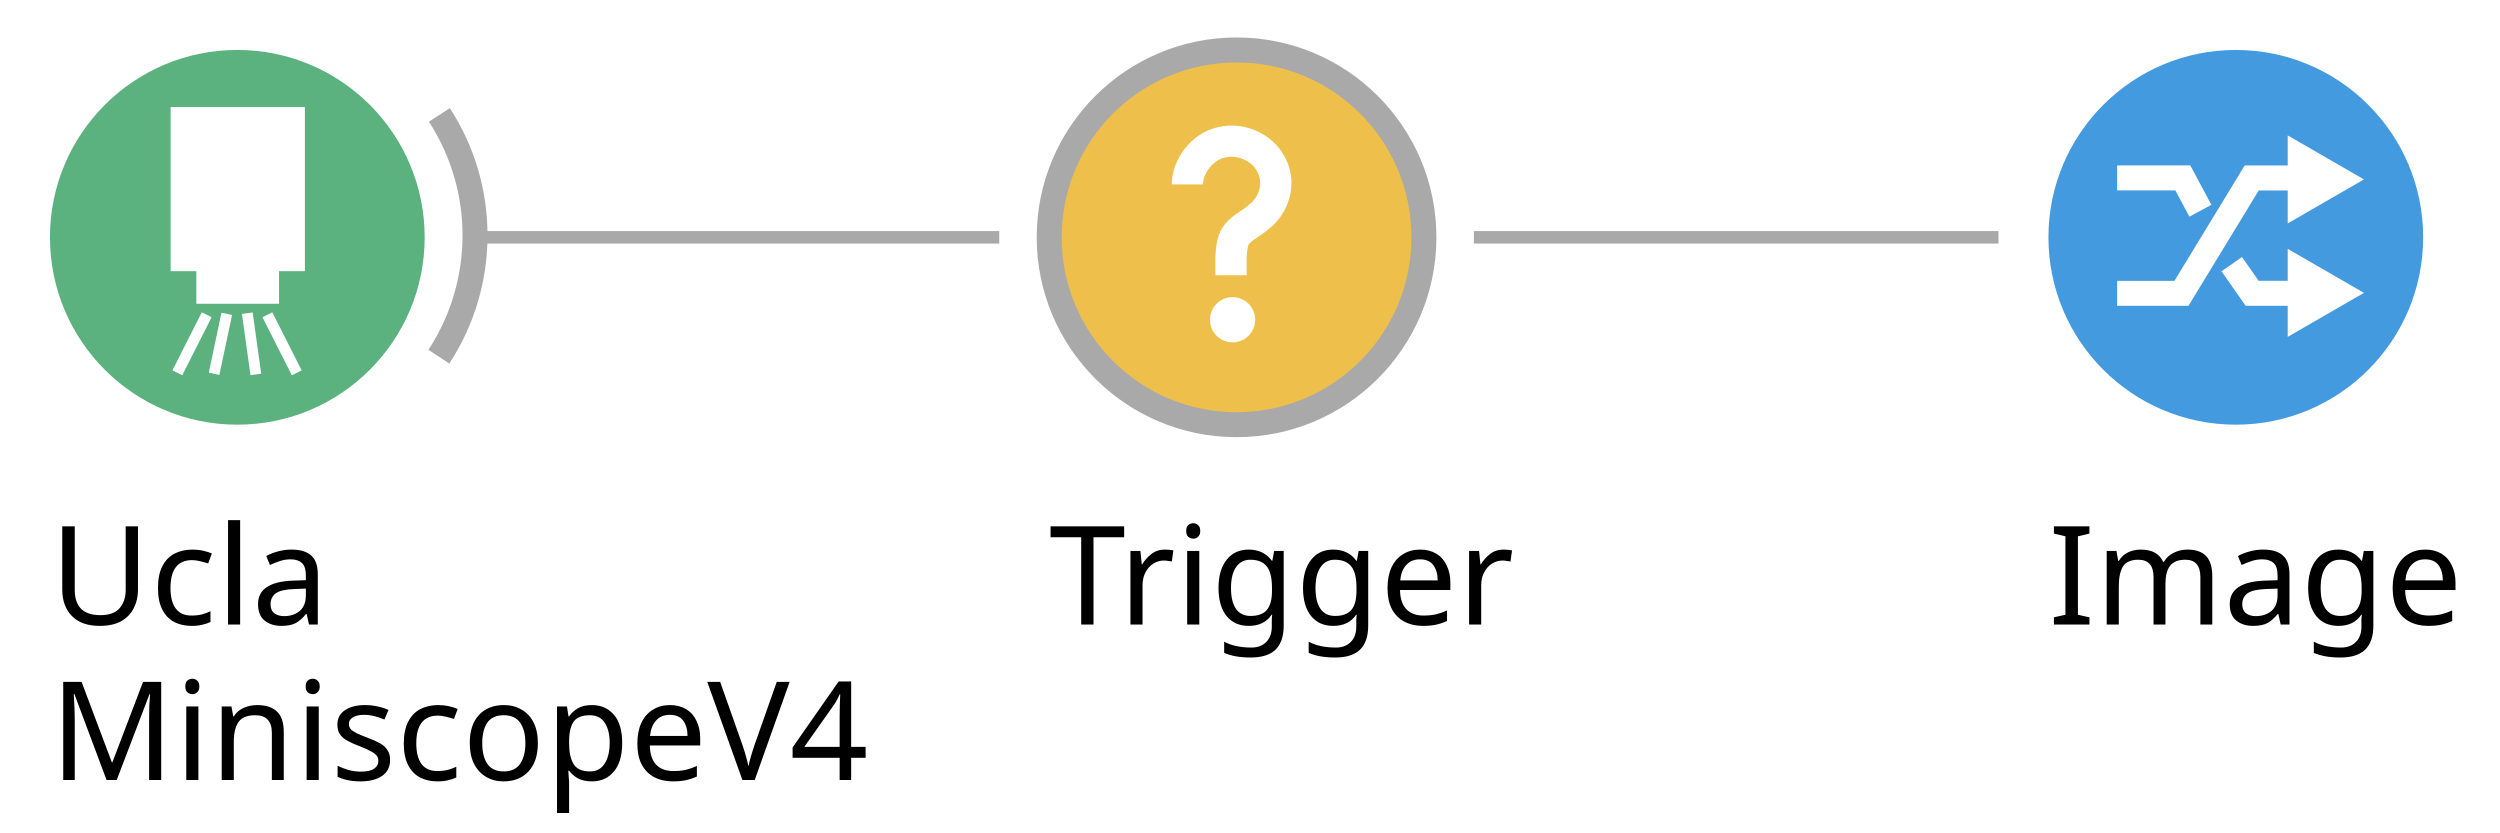
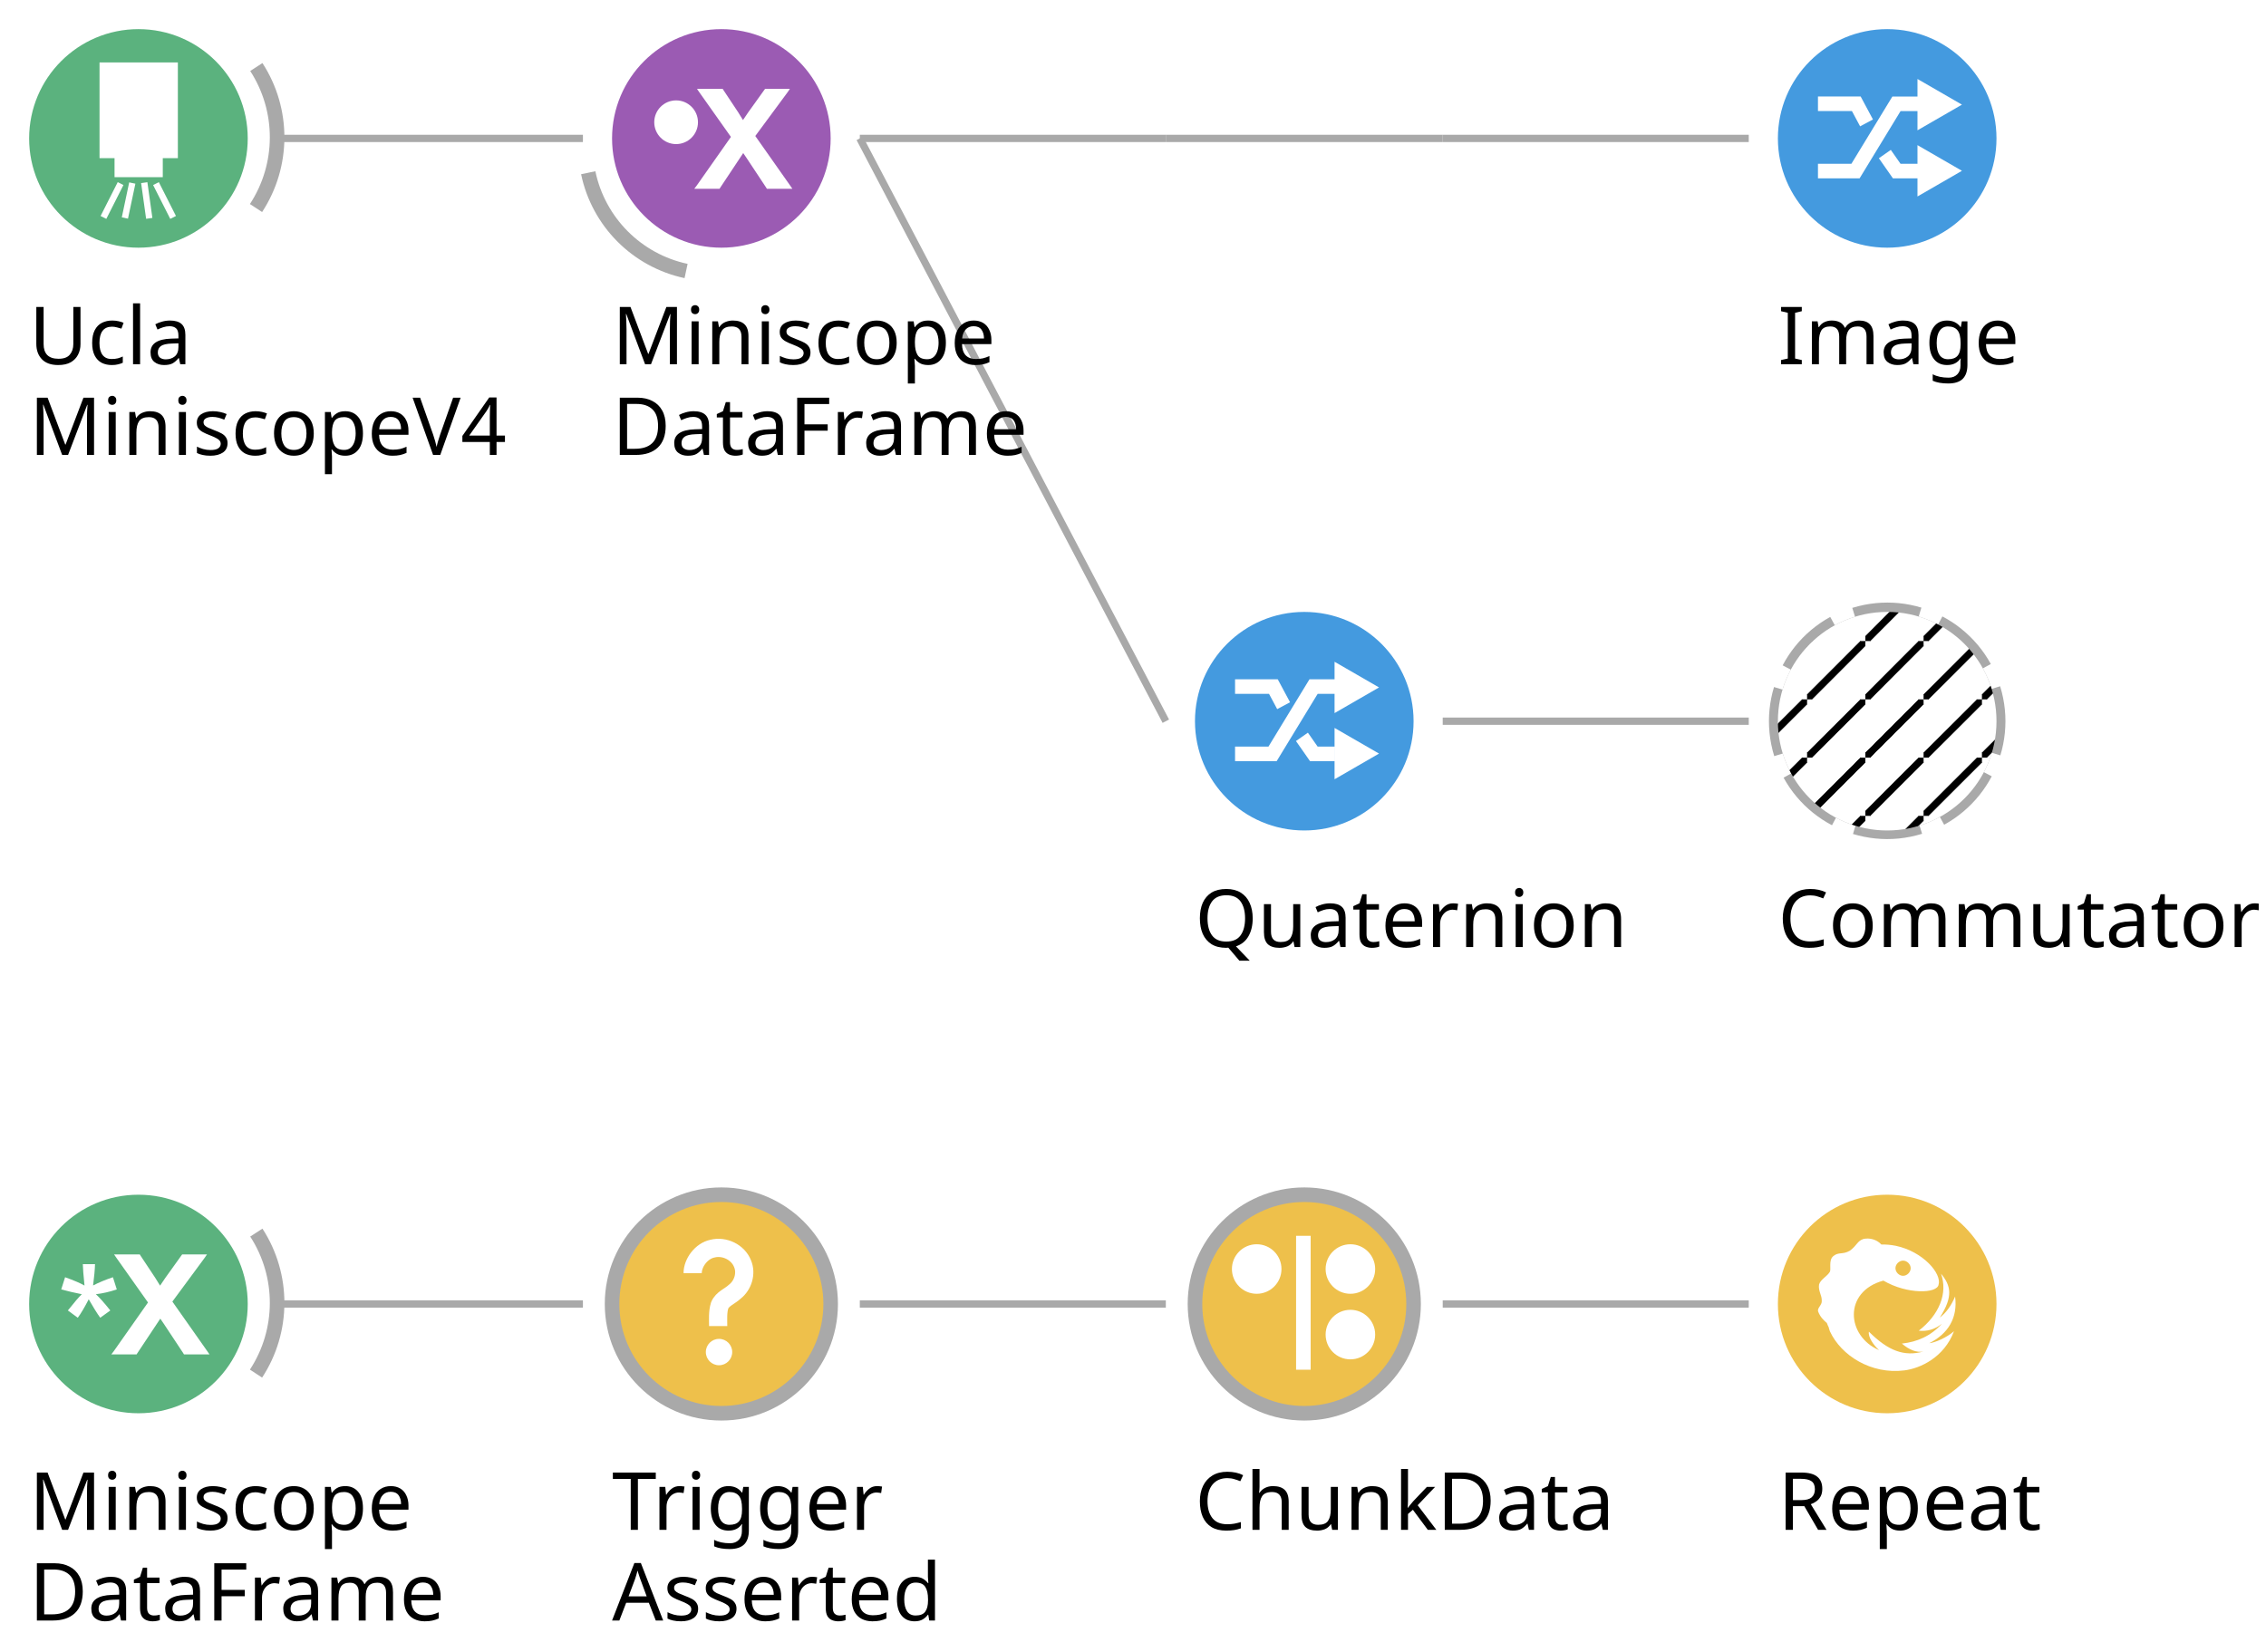
- <svg xmlns="http://www.w3.org/2000/svg" width="200.152" height="66.65" id="SvgGdi_output">
+ <svg xmlns="http://www.w3.org/2000/svg" width="310.988" height="226.65" id="SvgGdi_output">
  <rect id="background" height="100.00%" style="fill:rgb(255,255,255);" width="100.00%" y="0.00" x="0.00" />
  <g style="shape-rendering:auto;" id="root_group">
-     <line y1="19.00" style="stroke:rgb(169,169,169);fill:none;stroke-linecap:butt;stroke-miterlimit:9;opacity:1;stroke-width:1;stroke-linejoin:miter;" id="163" x2="160.00" y2="19.00" x1="118.00" />
-     <line y1="19.00" style="stroke:rgb(169,169,169);fill:none;stroke-linecap:butt;stroke-miterlimit:9;opacity:1;stroke-width:1;stroke-linejoin:miter;" id="164" x2="80.00" y2="19.00" x1="38.00" />
-     <ellipse id="165" cy="15.00" cx="15.00" transform="matrix(1.00 0.00 0.00 1.00 164.00 4.00 ) " rx="15.00" ry="15.00" style="stroke:none;opacity:1;fill:rgb(68,154,223);" />
-     <path style="stroke:none;fill-rule:evenodd;opacity:1;fill:rgb(255,255,255);" transform="matrix(1.00 0.00 0.00 1.00 164.00 4.00 ) " id="166" d="M 19.156 13.888 19.156 10.365 19.156 6.841 25.259 10.365 22.207 12.126 z " />
-     <path style="stroke:none;fill-rule:evenodd;opacity:1;fill:rgb(255,255,255);" transform="matrix(1.00 0.00 0.00 1.00 164.00 4.00 ) " id="167" d="M 19.156 22.97 19.156 19.447 19.156 15.923 25.259 19.447 22.207 21.208 z " />
-     <path transform="matrix(1.00 0.00 0.00 1.00 164.00 4.00 ) " id="168" d="M 5.5 19.484 10.649 19.484 16.274 10.248 19.373 10.248 M 14.677 17.148 16.309 19.483 19.22 19.483 M 5.5 10.244 10.759 10.244 12.165 12.871 " style="stroke:rgb(255,255,255);fill:none;stroke-linecap:butt;stroke-miterlimit:9;opacity:1;stroke-width:2;stroke-linejoin:miter;" />
-     <text id="169" transform="matrix(1.00 0.00 0.00 1.00 0.00 0.00 ) " x="164.00px" y="39.00px" style="stroke:none;clip-path:url(#171_text_clipper);font-family:Microsoft Sans Serif;fill:rgb(0,0,0);font-size:8.25pt;opacity:1;">
-       <tspan dy="8.25pt" id="173">Image</tspan>
+     <line y1="19.00" style="stroke:rgb(169,169,169);fill:none;stroke-linecap:butt;stroke-miterlimit:9;opacity:1;stroke-width:1;stroke-linejoin:miter;" id="88" x2="240.00" y2="19.00" x1="198.00" />
+     <line y1="99.00" style="stroke:rgb(169,169,169);fill:none;stroke-linecap:butt;stroke-miterlimit:9;opacity:1;stroke-width:1;stroke-linejoin:miter;" id="89" x2="240.00" y2="99.00" x1="198.00" />
+     <line y1="179.00" style="stroke:rgb(169,169,169);fill:none;stroke-linecap:butt;stroke-miterlimit:9;opacity:1;stroke-width:1;stroke-linejoin:miter;" id="90" x2="240.00" y2="179.00" x1="198.00" />
+     <line y1="19.00" style="stroke:rgb(169,169,169);fill:none;stroke-linecap:butt;stroke-miterlimit:9;opacity:1;stroke-width:1;stroke-linejoin:miter;" id="91" x2="160.00" y2="19.00" x1="118.00" />
+     <line y1="19.00" style="stroke:rgb(169,169,169);fill:none;stroke-linecap:butt;stroke-miterlimit:9;opacity:1;stroke-width:1;stroke-linejoin:miter;" id="92" x2="160.00" y2="99.00" x1="118.00" />
+     <line y1="179.00" style="stroke:rgb(169,169,169);fill:none;stroke-linecap:butt;stroke-miterlimit:9;opacity:1;stroke-width:1;stroke-linejoin:miter;" id="93" x2="160.00" y2="179.00" x1="118.00" />
+     <line y1="19.00" style="stroke:rgb(169,169,169);fill:none;stroke-linecap:butt;stroke-miterlimit:9;opacity:1;stroke-width:1;stroke-linejoin:miter;" id="94" x2="80.00" y2="19.00" x1="38.00" />
+     <line y1="179.00" style="stroke:rgb(169,169,169);fill:none;stroke-linecap:butt;stroke-miterlimit:9;opacity:1;stroke-width:1;stroke-linejoin:miter;" id="95" x2="80.00" y2="179.00" x1="38.00" />
+     <ellipse id="96" cy="15.00" cx="15.00" transform="matrix(1.00 0.00 0.00 1.00 244.00 4.00 ) " rx="15.00" ry="15.00" style="stroke:none;opacity:1;fill:rgb(68,154,223);" />
+     <path d="M 19.156 13.888 19.156 10.365 19.156 6.841 25.259 10.365 22.207 12.126 z " style="stroke:none;fill-rule:evenodd;opacity:1;fill:rgb(255,255,255);" transform="matrix(1.00 0.00 0.00 1.00 244.00 4.00 ) " id="97" />
+     <path d="M 19.156 22.97 19.156 19.447 19.156 15.923 25.259 19.447 22.207 21.208 z " style="stroke:none;fill-rule:evenodd;opacity:1;fill:rgb(255,255,255);" transform="matrix(1.00 0.00 0.00 1.00 244.00 4.00 ) " id="98" />
+     <path d="M 5.5 19.484 10.649 19.484 16.274 10.248 19.373 10.248 M 14.677 17.148 16.309 19.483 19.22 19.483 M 5.5 10.244 10.759 10.244 12.165 12.871 " style="stroke:rgb(255,255,255);fill:none;stroke-linecap:butt;stroke-miterlimit:9;opacity:1;stroke-width:2;stroke-linejoin:miter;" transform="matrix(1.00 0.00 0.00 1.00 244.00 4.00 ) " id="99" />
+     <text id="100" transform="matrix(1.00 0.00 0.00 1.00 0.00 0.00 ) " x="244.00px" y="39.00px" style="stroke:none;clip-path:url(#102_text_clipper);font-family:Microsoft Sans Serif;fill:rgb(0,0,0);font-size:8.25pt;opacity:1;">
+       <tspan dy="8.25pt" id="104">Image</tspan>
    </text>
-     <ellipse id="175" cy="15.00" cx="15.00" transform="matrix(1.00 0.00 0.00 1.00 84.00 4.00 ) " rx="15.00" ry="15.00" style="stroke:none;opacity:1;fill:rgb(238,192,75);" />
-     <ellipse id="176" cy="15.00" cx="15.00" transform="matrix(1.00 0.00 0.00 1.00 84.00 4.00 ) " rx="15.00" ry="15.00" style="stroke:rgb(169,169,169);fill:none;stroke-linecap:butt;stroke-miterlimit:9;opacity:1;stroke-width:2;stroke-linejoin:miter;" />
-     <path transform="matrix(1.00 0.00 0.00 1.00 84.00 4.00 ) " id="177" d="M 11.061 10.763 C 11.061 9.35 12.245 7.723 13.78 7.401 15.414 6.989 17.287 7.882 17.908 9.468 18.474 10.803 17.972 12.433 16.845 13.312 16.166 13.954 15.139 14.281 14.764 15.203 14.482 16.114 14.561 17.153 14.563 18.033 " style="stroke:rgb(255,255,255);fill:none;stroke-linecap:butt;stroke-miterlimit:9;opacity:1;stroke-width:2.5;stroke-linejoin:miter;" />
-     <ellipse id="178" cy="21.60" cx="14.68" transform="matrix(1.00 0.00 0.00 1.00 84.00 4.00 ) " rx="1.81" ry="1.81" style="stroke:none;opacity:1;fill:rgb(255,255,255);" />
-     <text id="179" transform="matrix(1.00 0.00 0.00 1.00 0.00 0.00 ) " x="84.00px" y="39.00px" style="stroke:none;clip-path:url(#181_text_clipper);font-family:Microsoft Sans Serif;fill:rgb(0,0,0);font-size:8.25pt;opacity:1;">
-       <tspan dy="8.25pt" id="183">Trigger</tspan>
+     <ellipse id="106" cy="99.00" cx="259.00" rx="15.00" ry="15.00" style="stroke:none;opacity:1;fill:rgb(169,169,169);" />
+     <path style="stroke:rgb(169,169,169);fill:none;stroke-linecap:butt;stroke-miterlimit:9;opacity:1;stroke-width:2;stroke-linejoin:miter;" transform="matrix(1.00 0.00 0.00 1.00 244.00 84.00 ) " id="107" d="M 1.536 7.8 C 1.991 6.939 2.528 6.12 3.14 5.359 3.753 4.597 4.44 3.891 5.197 3.254 5.953 2.617 6.778 2.049 7.665 1.563 M 0.454 19.5 C 0.144 18.496 -0.057 17.483 -0.156 16.477 -0.255 15.47 -0.252 14.468 -0.153 13.484 -0.053 12.501 0.141 11.535 0.425 10.599 M 7.892 28.399 C 7.031 27.945 6.213 27.408 5.451 26.795 4.689 26.183 3.983 25.495 3.346 24.739 2.71 23.983 2.142 23.157 1.655 22.27 M 19.494 29.499 C 18.49 29.81 17.478 30.01 16.471 30.11 15.464 30.208 14.463 30.205 13.479 30.102 12.495 30.003 11.529 29.808 10.594 29.524 M 28.464 22.099 C 28.009 22.961 27.472 23.779 26.86 24.541 26.247 25.303 25.559 26.008 24.803 26.645 24.047 27.282 23.222 27.85 22.335 28.337 M 29.546 10.499 C 29.856 11.504 30.057 12.516 30.156 13.522 30.255 14.529 30.251 15.531 30.152 16.515 30.053 17.499 29.858 18.465 29.574 19.4 M 22.108 1.5 C 22.969 1.955 23.787 2.492 24.549 3.104 25.311 3.716 26.017 4.404 26.654 5.16 27.291 5.917 27.859 6.742 28.345 7.629 M 10.505 0.4 C 11.509 0.09 12.521 -0.111 13.528 -0.21 14.535 -0.309 15.536 -0.306 16.52 -0.21 17.504 -0.111 18.47 0.084 19.405 0.367 " />
+     <ellipse id="108" cy="9.06" cx="15.01" transform="matrix(1.00 0.00 0.00 1.00 244.00 84.00 ) " rx="3.50" ry="3.50" style="stroke:none;opacity:1;fill:rgb(255,255,255);" />
+     <ellipse id="109" cy="18.49" cx="9.12" transform="matrix(1.00 0.00 0.00 1.00 244.00 84.00 ) " rx="3.50" ry="3.50" style="stroke:none;opacity:1;fill:rgb(255,255,255);" />
+     <ellipse id="110" cy="18.46" cx="20.88" transform="matrix(1.00 0.00 0.00 1.00 244.00 84.00 ) " rx="3.50" ry="3.50" style="stroke:none;opacity:1;fill:rgb(255,255,255);" />
+     <ellipse id="111" cy="99.00" cx="259.00" rx="15.00" ry="15.00" style="fill:url(#112_HatchBrush);" />
+     <text id="115" transform="matrix(1.00 0.00 0.00 1.00 0.00 0.00 ) " x="244.00px" y="119.00px" style="stroke:none;clip-path:url(#117_text_clipper);font-family:Microsoft Sans Serif;fill:rgb(0,0,0);font-size:8.25pt;opacity:1;">
+       <tspan dy="8.25pt" id="119">Commutator</tspan>
    </text>
-     <path style="stroke:rgb(169,169,169);fill:none;stroke-linecap:butt;stroke-miterlimit:9;opacity:1;stroke-width:2;stroke-linejoin:miter;" transform="matrix(1.00 0.00 0.00 1.00 4.00 4.00 ) " id="185" d="M 31.179 5.2 C 34.998 11.092 34.981 18.682 31.136 24.557 " />
-     <ellipse id="186" cy="15.00" cx="15.00" transform="matrix(1.00 0.00 0.00 1.00 4.00 4.00 ) " rx="15.00" ry="15.00" style="stroke:none;opacity:1;fill:rgb(91,178,126);" />
-     <rect id="187" height="13.14" style="stroke:none;opacity:1;fill:rgb(255,255,255);" transform="matrix(1.00 0.00 0.00 1.00 4.00 4.00 ) " width="10.75" y="4.57" x="9.66" />
-     <rect id="188" height="3.64" style="stroke:none;opacity:1;fill:rgb(255,255,255);" transform="matrix(1.00 0.00 0.00 1.00 4.00 4.00 ) " width="6.62" y="16.68" x="11.72" />
-     <path style="stroke:rgb(255,255,255);fill:none;stroke-linecap:butt;stroke-miterlimit:9;opacity:1;stroke-width:0.879;stroke-linejoin:miter;" transform="matrix(1.00 0.00 0.00 1.00 4.00 4.00 ) " id="189" d="M 12.549 21.201 10.197 25.847 " />
-     <path style="stroke:rgb(255,255,255);fill:none;stroke-linecap:butt;stroke-miterlimit:9;opacity:1;stroke-width:0.867;stroke-linejoin:miter;" transform="matrix(1.00 0.00 0.00 1.00 4.00 4.00 ) " id="190" d="M 14.156 21.125 13.14 25.924 " />
-     <path style="stroke:rgb(255,255,255);fill:none;stroke-linecap:butt;stroke-miterlimit:9;opacity:1;stroke-width:0.879;stroke-linejoin:miter;" transform="matrix(1.00 0.00 0.00 1.00 4.00 4.00 ) " id="191" d="M 17.406 21.201 19.757 25.847 " />
-     <path style="stroke:rgb(255,255,255);fill:none;stroke-linecap:butt;stroke-miterlimit:9;opacity:1;stroke-width:0.867;stroke-linejoin:miter;" transform="matrix(1.00 0.00 0.00 1.00 4.00 4.00 ) " id="192" d="M 15.798 21.073 16.483 25.975 " />
-     <text id="193" transform="matrix(1.00 0.00 0.00 1.00 0.00 0.00 ) " x="4.00px" y="39.00px" style="stroke:none;clip-path:url(#195_text_clipper);font-family:Microsoft Sans Serif;fill:rgb(0,0,0);font-size:8.25pt;opacity:1;">
-       <tspan dy="8.25pt" id="197">Ucla</tspan>
+     <ellipse id="121" cy="15.00" cx="15.00" transform="matrix(1.00 0.00 0.00 1.00 244.00 164.00 ) " rx="15.00" ry="15.00" style="stroke:none;opacity:1;fill:rgb(238,192,75);" />
+     <path style="stroke:none;fill-rule:evenodd;opacity:1;fill:rgb(255,255,255);" transform="matrix(1.00 0.00 0.00 1.00 244.00 164.00 ) " id="122" d="M 12.246 6.014 12.246 6.02 C 12.058 6.02 11.895 6.04 11.767 6.066 10.869 6.353 10.896 6.934 9.877 7.686 8.863 8.264 8.353 7.82 7.615 8.42 6.878 9.016 7.393 10.383 7.084 10.648 6.777 11.18 5.826 11.655 5.652 12.326 5.509 13.185 6.042 13.797 6.021 14.533 6.083 15.146 5.411 15.495 5.508 15.992 5.797 16.804 6.354 17.292 6.617 17.518 6.663 17.55 6.7 17.599 6.715 17.602 6.791 17.792 6.859 17.986 6.955 18.166 6.95 18.14 6.949 18.114 6.943 18.088 6.998 18.305 7.055 18.524 7.133 18.738 8.683 22.099 12.814 24.686 17.342 24.117 19.541 23.848 22.824 22.332 24.166 18.738 23.22 19.587 21.532 20.324 20.777 20.381 23.33 19.105 24.707 16.937 24.32 13.975 23.792 15.233 23.093 16.201 22.221 16.865 24.075 13.976 23.757 12.481 22.385 10.84 23.366 13.539 22.097 16.534 19.332 18.664 20.452 18.785 21.517 18.516 22.502 17.713 21.013 19.374 19.15 20.208 17.014 20.436 18.034 21.303 19.018 21.695 19.959 21.527 17.345 22.249 15.155 21.454 12.49 18.801 12.351 19.515 13.105 20.628 13.883 21.338 9.373 19.383 8.976 13.296 14.469 11.793 14.472 11.793 14.475 11.794 14.478 11.793 17.75 13.707 21.865 13.581 22.051 12.344 22.509 10.861 19.965 7.805 16.162 7.008 15.462 6.871 14.792 6.817 14.154 6.836 14.167 6.836 14.179 6.836 14.191 6.826 13.584 6.177 12.81 6.012 12.246 6.014 z M 17.178 9.047 C 17.724 9.047 18.223 9.544 18.223 10.09 18.223 10.636 17.724 11.133 17.178 11.133 16.632 11.133 16.135 10.636 16.135 10.09 16.135 9.544 16.632 9.047 17.178 9.047 z " />
+     <text id="123" transform="matrix(1.00 0.00 0.00 1.00 0.00 0.00 ) " x="244.00px" y="199.00px" style="stroke:none;clip-path:url(#125_text_clipper);font-family:Microsoft Sans Serif;fill:rgb(0,0,0);font-size:8.25pt;opacity:1;">
+       <tspan dy="8.25pt" id="127">Repeat</tspan>
    </text>
-     <text id="199" transform="matrix(1.00 0.00 0.00 1.00 0.00 0.00 ) " x="4.00px" y="51.45px" style="stroke:none;clip-path:url(#201_text_clipper);font-family:Microsoft Sans Serif;fill:rgb(0,0,0);font-size:8.25pt;opacity:1;">
-       <tspan dy="8.25pt" id="203">MiniscopeV4</tspan>
+     <line y1="19.00" style="stroke:rgb(169,169,169);fill:none;stroke-linecap:butt;stroke-miterlimit:9;opacity:1;stroke-width:1;stroke-linejoin:miter;" id="129" x2="198.00" y2="19.00" x1="160.00" />
+     <ellipse id="130" cy="15.00" cx="15.00" transform="matrix(1.00 0.00 0.00 1.00 164.00 84.00 ) " rx="15.00" ry="15.00" style="stroke:none;opacity:1;fill:rgb(68,154,223);" />
+     <path d="M 19.156 13.888 19.156 10.365 19.156 6.841 25.259 10.365 22.207 12.126 z " style="stroke:none;fill-rule:evenodd;opacity:1;fill:rgb(255,255,255);" transform="matrix(1.00 0.00 0.00 1.00 164.00 84.00 ) " id="131" />
+     <path d="M 19.156 22.97 19.156 19.447 19.156 15.923 25.259 19.447 22.207 21.208 z " style="stroke:none;fill-rule:evenodd;opacity:1;fill:rgb(255,255,255);" transform="matrix(1.00 0.00 0.00 1.00 164.00 84.00 ) " id="132" />
+     <path d="M 5.5 19.484 10.649 19.484 16.274 10.248 19.373 10.248 M 14.677 17.148 16.309 19.483 19.22 19.483 M 5.5 10.244 10.759 10.244 12.165 12.871 " style="stroke:rgb(255,255,255);fill:none;stroke-linecap:butt;stroke-miterlimit:9;opacity:1;stroke-width:2;stroke-linejoin:miter;" transform="matrix(1.00 0.00 0.00 1.00 164.00 84.00 ) " id="133" />
+     <text id="134" transform="matrix(1.00 0.00 0.00 1.00 0.00 0.00 ) " x="164.00px" y="119.00px" style="stroke:none;clip-path:url(#136_text_clipper);font-family:Microsoft Sans Serif;fill:rgb(0,0,0);font-size:8.25pt;opacity:1;">
+       <tspan dy="8.25pt" id="138">Quaternion</tspan>
+     </text>
+     <ellipse id="140" cy="15.00" cx="15.00" transform="matrix(1.00 0.00 0.00 1.00 164.00 164.00 ) " rx="15.00" ry="15.00" style="stroke:none;opacity:1;fill:rgb(238,192,75);" />
+     <ellipse id="141" cy="15.00" cx="15.00" transform="matrix(1.00 0.00 0.00 1.00 164.00 164.00 ) " rx="15.00" ry="15.00" style="stroke:rgb(169,169,169);fill:none;stroke-linecap:butt;stroke-miterlimit:9;opacity:1;stroke-width:2;stroke-linejoin:miter;" />
+     <path style="stroke:rgb(255,255,255);fill:none;stroke-linecap:butt;stroke-miterlimit:9;opacity:1;stroke-width:2;stroke-linejoin:miter;" transform="matrix(1.00 0.00 0.00 1.00 164.00 164.00 ) " id="142" d="M 14.876 5.641 14.876 24.023 " />
+     <ellipse id="143" cy="10.20" cx="8.47" transform="matrix(1.00 0.00 0.00 1.00 164.00 164.00 ) " rx="3.40" ry="3.40" style="stroke:none;opacity:1;fill:rgb(255,255,255);" />
+     <ellipse id="144" cy="10.20" cx="21.33" transform="matrix(1.00 0.00 0.00 1.00 164.00 164.00 ) " rx="3.40" ry="3.40" style="stroke:none;opacity:1;fill:rgb(255,255,255);" />
+     <ellipse id="145" cy="19.20" cx="21.33" transform="matrix(1.00 0.00 0.00 1.00 164.00 164.00 ) " rx="3.40" ry="3.40" style="stroke:none;opacity:1;fill:rgb(255,255,255);" />
+     <text id="146" transform="matrix(1.00 0.00 0.00 1.00 0.00 0.00 ) " x="164.00px" y="199.00px" style="stroke:none;clip-path:url(#148_text_clipper);font-family:Microsoft Sans Serif;fill:rgb(0,0,0);font-size:8.25pt;opacity:1;">
+       <tspan dy="8.25pt" id="150">ChunkData</tspan>
+     </text>
+     <path style="stroke:rgb(169,169,169);fill:none;stroke-linecap:butt;stroke-miterlimit:9;opacity:1;stroke-width:2;stroke-linejoin:miter;" transform="matrix(1.00 0.00 0.00 1.00 84.00 4.00 ) " id="152" d="M 10.158 33.2 C 3.405 31.759 -1.861 26.469 -3.271 19.71 " />
+     <ellipse id="153" cy="15.00" cx="15.00" transform="matrix(1.00 0.00 0.00 1.00 84.00 4.00 ) " rx="15.00" ry="15.00" style="stroke:none;opacity:1;fill:rgb(155,91,179);" />
+     <path d="M 11.656 8.2 12 8.7 16.312 14.794 11.656 21.419 11.281 21.919 14.75 21.919 14.844 21.762 18 17.012 18.469 17.7 21.156 21.762 21.25 21.919 24.75 21.919 24.406 21.419 19.656 14.669 24.062 8.7 24.406 8.2 21 8.2 20.906 8.325 18.687 11.419 C 18.463 11.729 18.223 12.106 17.968 12.481 17.77 12.155 17.587 11.842 17.312 11.419 L 15.281 8.356 15.187 8.2 11.656 8.2 z " style="stroke:none;fill-rule:evenodd;opacity:1;fill:rgb(255,255,255);" transform="matrix(1.00 0.00 0.00 1.00 84.00 4.00 ) " id="154" />
+     <ellipse id="155" cy="12.78" cx="8.79" transform="matrix(1.00 0.00 0.00 1.00 84.00 4.00 ) " rx="3.00" ry="3.00" style="stroke:none;opacity:1;fill:rgb(255,255,255);" />
+     <text id="156" transform="matrix(1.00 0.00 0.00 1.00 0.00 0.00 ) " x="84.00px" y="39.00px" style="stroke:none;clip-path:url(#158_text_clipper);font-family:Microsoft Sans Serif;fill:rgb(0,0,0);font-size:8.25pt;opacity:1;">
+       <tspan dy="8.25pt" id="160">Miniscope</tspan>
+     </text>
+     <text id="162" transform="matrix(1.00 0.00 0.00 1.00 0.00 0.00 ) " x="84.00px" y="51.45px" style="stroke:none;clip-path:url(#164_text_clipper);font-family:Microsoft Sans Serif;fill:rgb(0,0,0);font-size:8.25pt;opacity:1;">
+       <tspan dy="8.25pt" id="166">DataFrame</tspan>
+     </text>
+     <ellipse id="168" cy="15.00" cx="15.00" transform="matrix(1.00 0.00 0.00 1.00 84.00 164.00 ) " rx="15.00" ry="15.00" style="stroke:none;opacity:1;fill:rgb(238,192,75);" />
+     <ellipse id="169" cy="15.00" cx="15.00" transform="matrix(1.00 0.00 0.00 1.00 84.00 164.00 ) " rx="15.00" ry="15.00" style="stroke:rgb(169,169,169);fill:none;stroke-linecap:butt;stroke-miterlimit:9;opacity:1;stroke-width:2;stroke-linejoin:miter;" />
+     <path transform="matrix(1.00 0.00 0.00 1.00 84.00 164.00 ) " id="170" d="M 11.061 10.763 C 11.061 9.35 12.245 7.723 13.78 7.401 15.414 6.989 17.287 7.882 17.908 9.468 18.474 10.803 17.972 12.433 16.845 13.312 16.166 13.954 15.139 14.281 14.764 15.203 14.482 16.114 14.561 17.153 14.563 18.033 " style="stroke:rgb(255,255,255);fill:none;stroke-linecap:butt;stroke-miterlimit:9;opacity:1;stroke-width:2.5;stroke-linejoin:miter;" />
+     <ellipse id="171" cy="21.60" cx="14.68" transform="matrix(1.00 0.00 0.00 1.00 84.00 164.00 ) " rx="1.81" ry="1.81" style="stroke:none;opacity:1;fill:rgb(255,255,255);" />
+     <text id="172" transform="matrix(1.00 0.00 0.00 1.00 0.00 0.00 ) " x="84.00px" y="199.00px" style="stroke:none;clip-path:url(#174_text_clipper);font-family:Microsoft Sans Serif;fill:rgb(0,0,0);font-size:8.25pt;opacity:1;">
+       <tspan dy="8.25pt" id="176">Trigger</tspan>
+     </text>
+     <text id="178" transform="matrix(1.00 0.00 0.00 1.00 0.00 0.00 ) " x="84.00px" y="211.45px" style="stroke:none;clip-path:url(#180_text_clipper);font-family:Microsoft Sans Serif;fill:rgb(0,0,0);font-size:8.25pt;opacity:1;">
+       <tspan dy="8.25pt" id="182">Asserted</tspan>
+     </text>
+     <path d="M 31.179 5.2 C 34.998 11.092 34.981 18.682 31.136 24.557 " style="stroke:rgb(169,169,169);fill:none;stroke-linecap:butt;stroke-miterlimit:9;opacity:1;stroke-width:2;stroke-linejoin:miter;" transform="matrix(1.00 0.00 0.00 1.00 4.00 4.00 ) " id="184" />
+     <ellipse id="185" cy="15.00" cx="15.00" transform="matrix(1.00 0.00 0.00 1.00 4.00 4.00 ) " rx="15.00" ry="15.00" style="stroke:none;opacity:1;fill:rgb(91,178,126);" />
+     <rect id="186" height="13.14" style="stroke:none;opacity:1;fill:rgb(255,255,255);" transform="matrix(1.00 0.00 0.00 1.00 4.00 4.00 ) " width="10.75" y="4.57" x="9.66" />
+     <rect id="187" height="3.64" style="stroke:none;opacity:1;fill:rgb(255,255,255);" transform="matrix(1.00 0.00 0.00 1.00 4.00 4.00 ) " width="6.62" y="16.68" x="11.72" />
+     <path style="stroke:rgb(255,255,255);fill:none;stroke-linecap:butt;stroke-miterlimit:9;opacity:1;stroke-width:0.879;stroke-linejoin:miter;" transform="matrix(1.00 0.00 0.00 1.00 4.00 4.00 ) " id="188" d="M 12.549 21.201 10.197 25.847 " />
+     <path style="stroke:rgb(255,255,255);fill:none;stroke-linecap:butt;stroke-miterlimit:9;opacity:1;stroke-width:0.867;stroke-linejoin:miter;" transform="matrix(1.00 0.00 0.00 1.00 4.00 4.00 ) " id="189" d="M 14.156 21.125 13.14 25.924 " />
+     <path style="stroke:rgb(255,255,255);fill:none;stroke-linecap:butt;stroke-miterlimit:9;opacity:1;stroke-width:0.879;stroke-linejoin:miter;" transform="matrix(1.00 0.00 0.00 1.00 4.00 4.00 ) " id="190" d="M 17.406 21.201 19.757 25.847 " />
+     <path style="stroke:rgb(255,255,255);fill:none;stroke-linecap:butt;stroke-miterlimit:9;opacity:1;stroke-width:0.867;stroke-linejoin:miter;" transform="matrix(1.00 0.00 0.00 1.00 4.00 4.00 ) " id="191" d="M 15.798 21.073 16.483 25.975 " />
+     <text id="192" transform="matrix(1.00 0.00 0.00 1.00 0.00 0.00 ) " x="4.00px" y="39.00px" style="stroke:none;clip-path:url(#194_text_clipper);font-family:Microsoft Sans Serif;fill:rgb(0,0,0);font-size:8.25pt;opacity:1;">
+       <tspan dy="8.25pt" id="196">Ucla</tspan>
+     </text>
+     <text id="198" transform="matrix(1.00 0.00 0.00 1.00 0.00 0.00 ) " x="4.00px" y="51.45px" style="stroke:none;clip-path:url(#200_text_clipper);font-family:Microsoft Sans Serif;fill:rgb(0,0,0);font-size:8.25pt;opacity:1;">
+       <tspan dy="8.25pt" id="202">MiniscopeV4</tspan>
+     </text>
+     <path d="M 31.179 5.2 C 34.998 11.092 34.981 18.682 31.136 24.557 " style="stroke:rgb(169,169,169);fill:none;stroke-linecap:butt;stroke-miterlimit:9;opacity:1;stroke-width:2;stroke-linejoin:miter;" transform="matrix(1.00 0.00 0.00 1.00 4.00 164.00 ) " id="204" />
+     <ellipse id="205" cy="15.00" cx="15.00" transform="matrix(1.00 0.00 0.00 1.00 4.00 164.00 ) " rx="15.00" ry="15.00" style="stroke:none;opacity:1;fill:rgb(91,178,126);" />
+     <path style="stroke:none;fill-rule:evenodd;opacity:1;fill:rgb(255,255,255);" transform="matrix(1.00 0.00 0.00 1.00 4.00 164.00 ) " id="206" d="M 4.403 13 4.933 11.327 C 6.156 11.767 7.045 12.148 7.598 12.47 7.452 11.048 7.375 10.07 7.368 9.535 L 9.04 9.535 C 9.017 10.313 8.929 11.287 8.775 12.458 9.567 12.05 10.475 11.672 11.498 11.327 L 12.028 13 C 11.052 13.33 10.094 13.55 9.156 13.66 9.625 14.077 10.286 14.819 11.14 15.888 L 9.756 16.889 C 9.31 16.269 8.783 15.424 8.175 14.355 7.606 15.463 7.106 16.308 6.675 16.889 L 5.314 15.888 C 6.206 14.764 6.845 14.022 7.229 13.66 6.237 13.464 5.295 13.244 4.403 13 z " />
+     <path d="M 11.656 8.2 12 8.7 16.312 14.794 11.656 21.419 11.281 21.919 14.75 21.919 14.844 21.762 18 17.012 18.469 17.7 21.156 21.762 21.25 21.919 24.75 21.919 24.406 21.419 19.656 14.669 24.062 8.7 24.406 8.2 21 8.2 20.906 8.325 18.687 11.419 C 18.463 11.729 18.223 12.106 17.968 12.481 17.77 12.155 17.587 11.842 17.312 11.419 L 15.281 8.356 15.187 8.2 11.656 8.2 z " style="stroke:none;fill-rule:evenodd;opacity:1;fill:rgb(255,255,255);" transform="matrix(1.00 0.00 0.00 1.00 4.00 164.00 ) " id="207" />
+     <text id="208" transform="matrix(1.00 0.00 0.00 1.00 0.00 0.00 ) " x="4.00px" y="199.00px" style="stroke:none;clip-path:url(#210_text_clipper);font-family:Microsoft Sans Serif;fill:rgb(0,0,0);font-size:8.25pt;opacity:1;">
+       <tspan dy="8.25pt" id="212">Miniscope</tspan>
+     </text>
+     <text id="214" transform="matrix(1.00 0.00 0.00 1.00 0.00 0.00 ) " x="4.00px" y="211.45px" style="stroke:none;clip-path:url(#216_text_clipper);font-family:Microsoft Sans Serif;fill:rgb(0,0,0);font-size:8.25pt;opacity:1;">
+       <tspan dy="8.25pt" id="218">DataFrame</tspan>
    </text>
  </g>
  <defs id="clips_hatches_and_gradients">
-     <clipPath id="171_text_clipper">
-       <rect x="164.00" y="39.00" width="35.15" height="13.83" id="172" />
+     <clipPath id="102_text_clipper">
+       <rect x="244.00" y="39.00" width="35.15" height="13.83" id="103" />
    </clipPath>
-     <clipPath id="181_text_clipper">
-       <rect x="84.00" y="39.00" width="39.62" height="13.83" id="182" />
+     <pattern id="112_HatchBrush" patternContentUnits="userSpaceOnUse" height="8.00" patternUnits="userSpaceOnUse" width="8.00" y="0.00" x="0.00" style="stroke-linecap:butt;shape-rendering:crispEdges;">
+       <rect id="113" height="8.00" style="fill:rgb(255,255,255);" width="8.00" y="0.00" x="0.00" />
+       <line y1="0.00" id="114" x2="0.00" y2="8.00" x1="8.00" style="stroke:rgb(0,0,0);fill:rgb(0,0,0);" />
+     </pattern>
+     <clipPath id="117_text_clipper">
+       <rect x="244.00" y="119.00" width="65.99" height="13.83" id="118" />
    </clipPath>
-     <clipPath id="195_text_clipper">
-       <rect x="4.00" y="39.00" width="68.66" height="27.65" id="196" />
+     <clipPath id="125_text_clipper">
+       <rect x="244.00" y="199.00" width="40.20" height="13.83" id="126" />
    </clipPath>
-     <clipPath id="201_text_clipper">
-       <rect x="4.00" y="51.45" width="68.66" height="27.65" id="202" />
+     <clipPath id="136_text_clipper">
+       <rect x="164.00" y="119.00" width="59.78" height="13.83" id="137" />
+     </clipPath>
+     <clipPath id="148_text_clipper">
+       <rect x="164.00" y="199.00" width="60.34" height="13.83" id="149" />
+     </clipPath>
+     <clipPath id="158_text_clipper">
+       <rect x="84.00" y="39.00" width="60.33" height="27.65" id="159" />
+     </clipPath>
+     <clipPath id="164_text_clipper">
+       <rect x="84.00" y="51.45" width="60.33" height="27.65" id="165" />
+     </clipPath>
+     <clipPath id="174_text_clipper">
+       <rect x="84.00" y="199.00" width="48.38" height="27.65" id="175" />
+     </clipPath>
+     <clipPath id="180_text_clipper">
+       <rect x="84.00" y="211.45" width="48.38" height="27.65" id="181" />
+     </clipPath>
+     <clipPath id="194_text_clipper">
+       <rect x="4.00" y="39.00" width="68.66" height="27.65" id="195" />
+     </clipPath>
+     <clipPath id="200_text_clipper">
+       <rect x="4.00" y="51.45" width="68.66" height="27.65" id="201" />
+     </clipPath>
+     <clipPath id="210_text_clipper">
+       <rect x="4.00" y="199.00" width="60.33" height="27.65" id="211" />
+     </clipPath>
+     <clipPath id="216_text_clipper">
+       <rect x="4.00" y="211.45" width="60.33" height="27.65" id="217" />
    </clipPath>
  </defs>
</svg>
